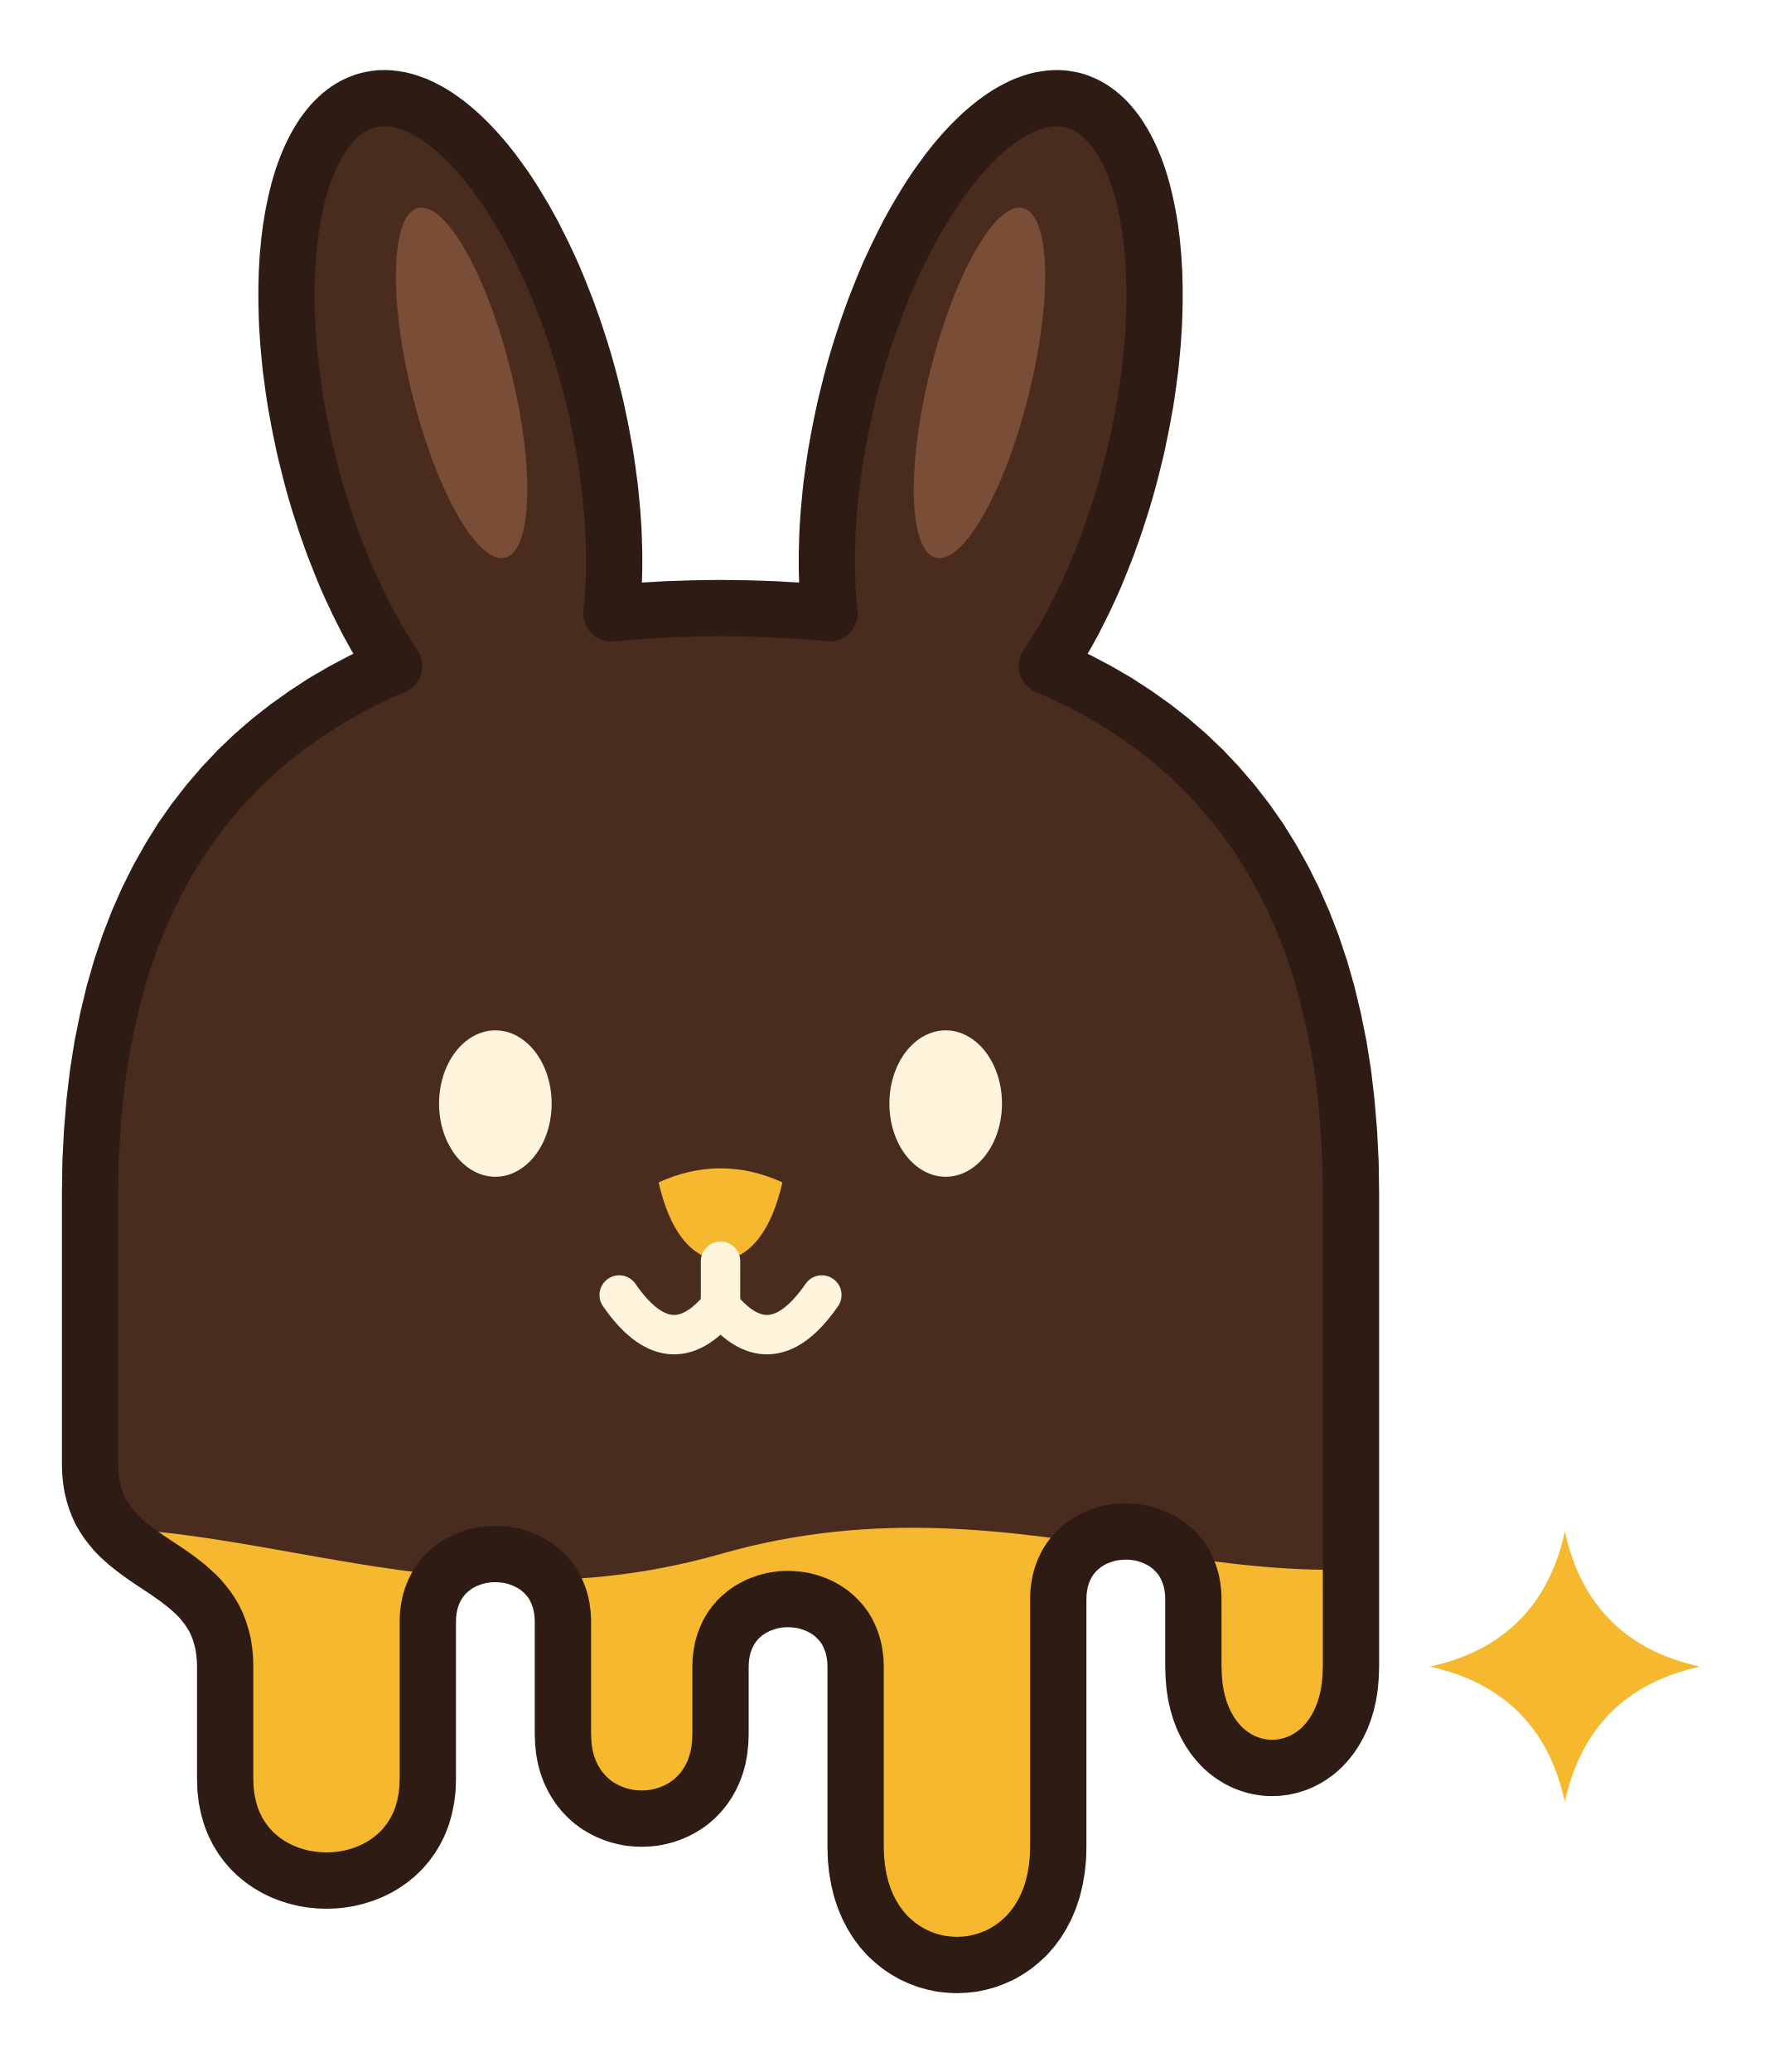
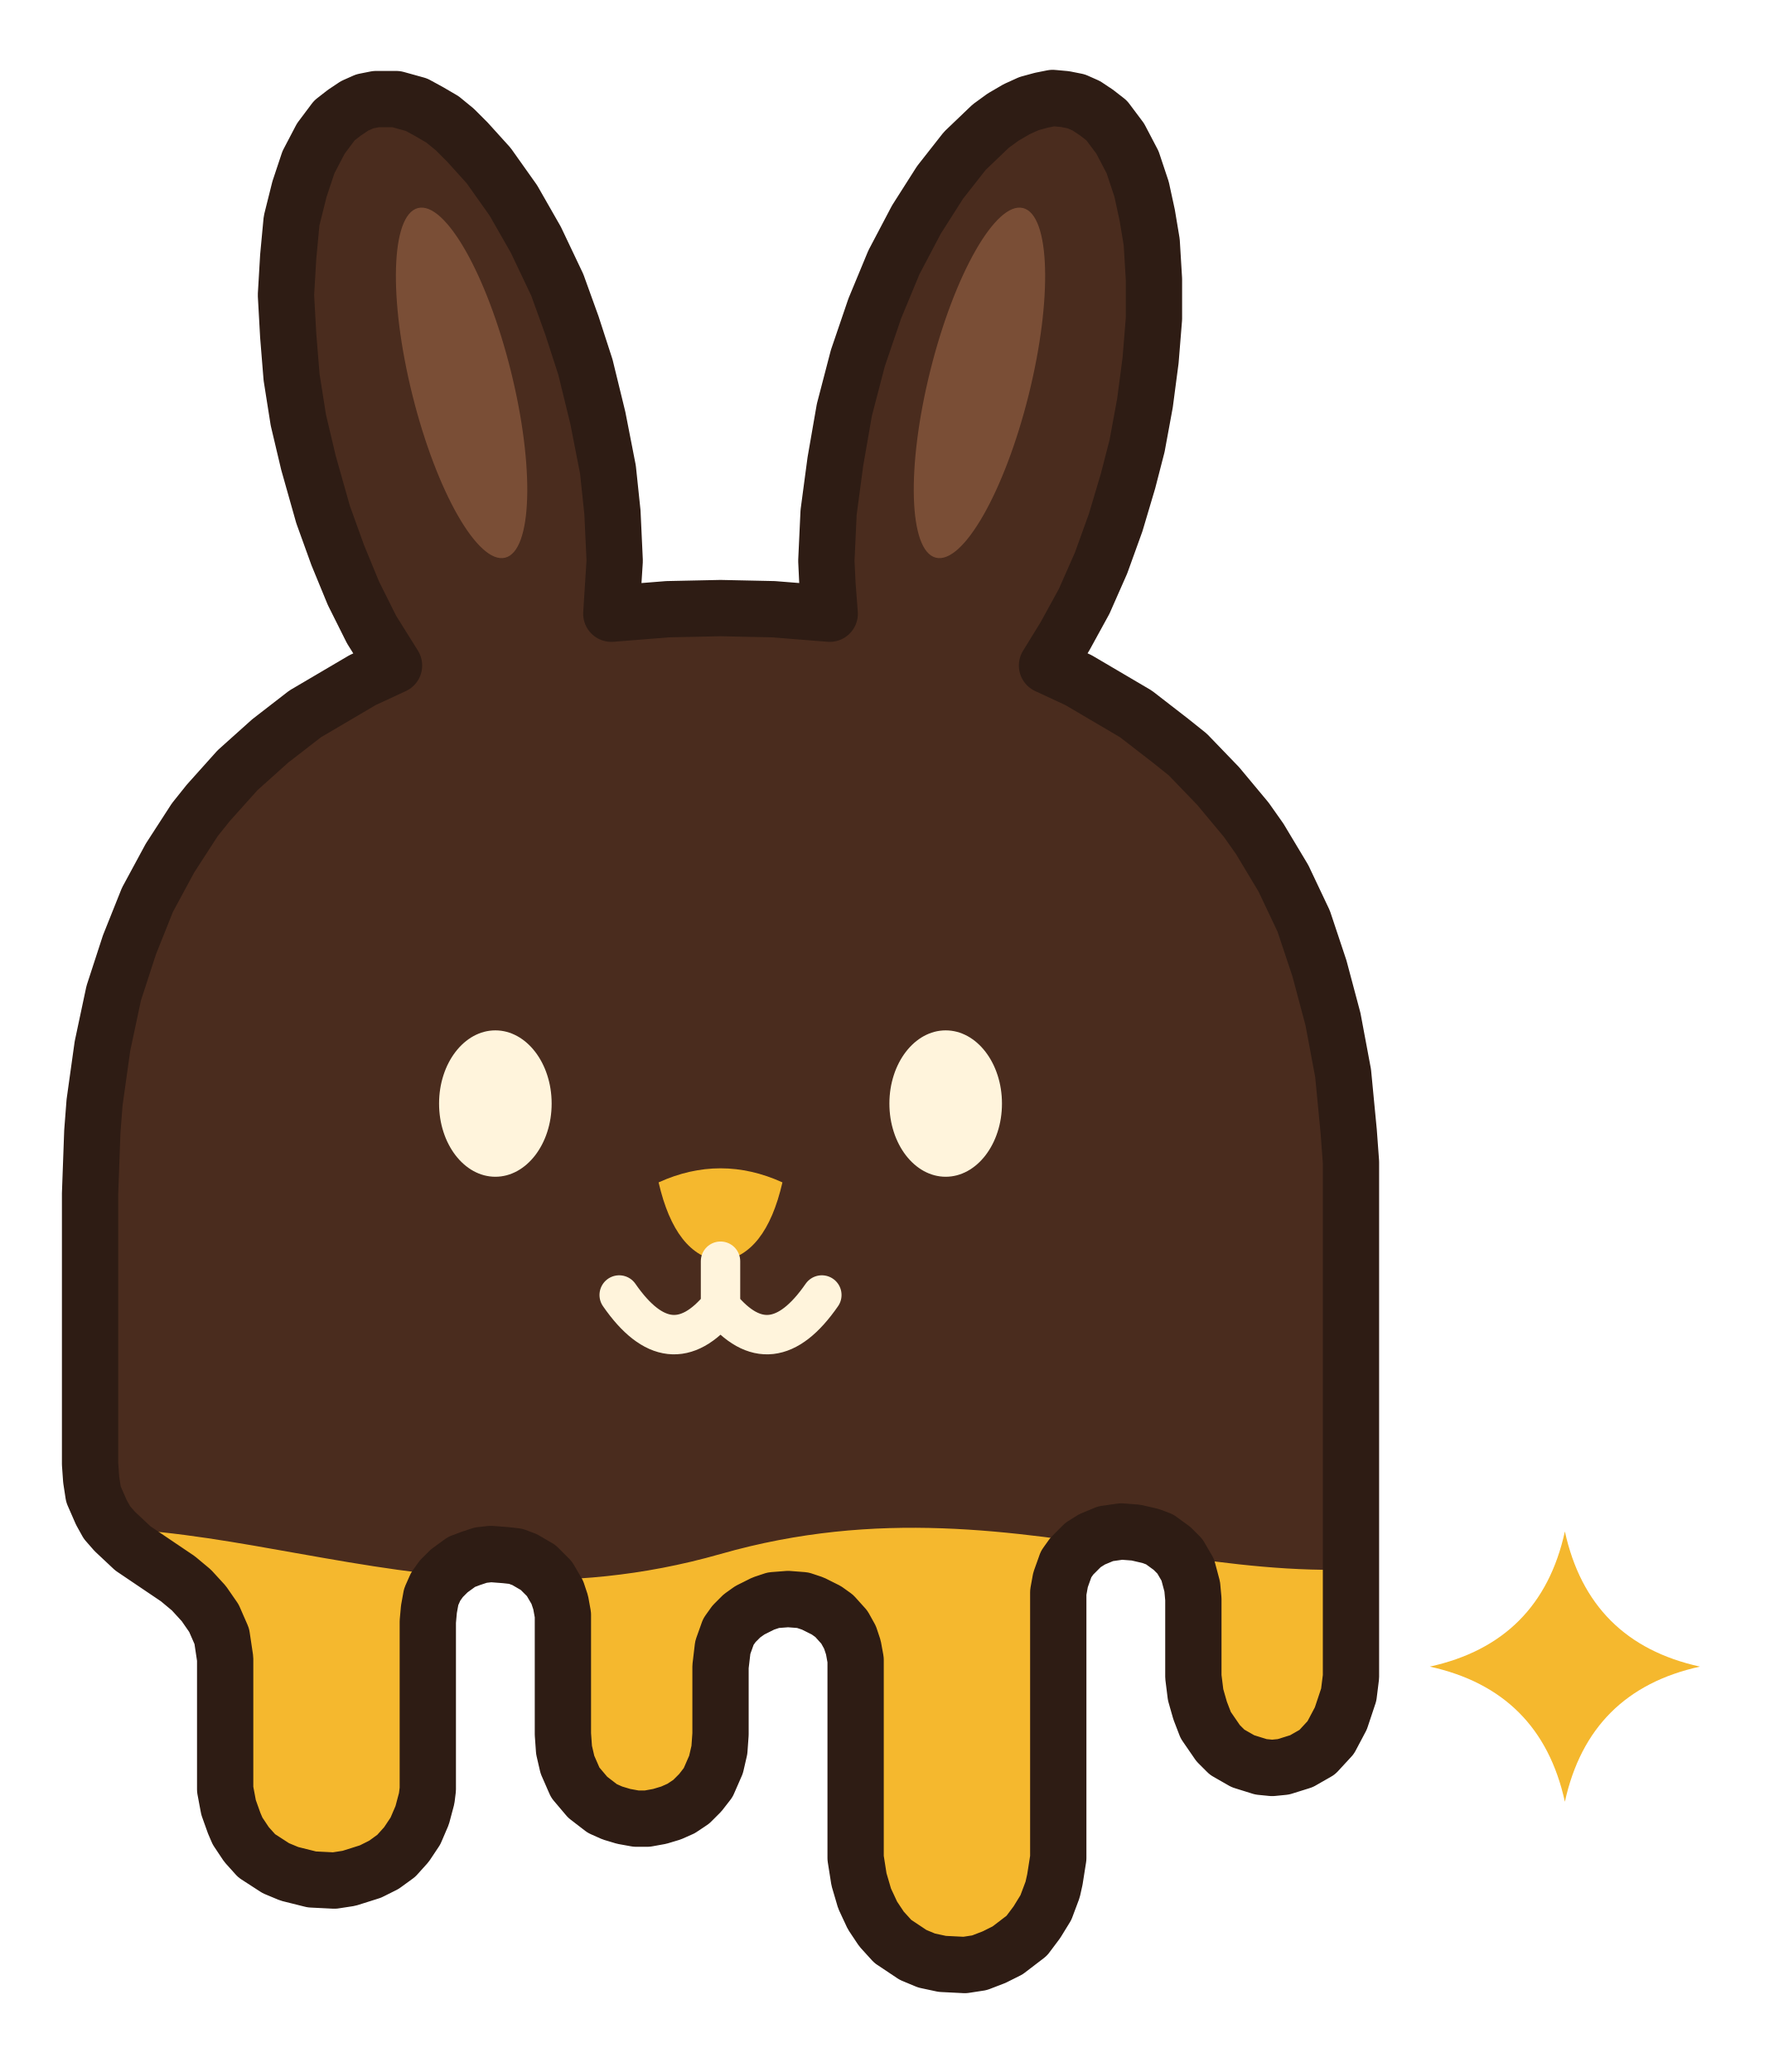
- <svg xmlns="http://www.w3.org/2000/svg" viewBox="36 2 158 184" width="158" height="184">
+ <svg xmlns="http://www.w3.org/2000/svg" xmlns:xlink="http://www.w3.org/1999/xlink" viewBox="36 2 158 184" width="158" height="184">
  <defs>
    <clipPath id="bcc">
      <path d="M44 108 C44 70 68 56 100 56 C132 56 156 70 156 108 L156 150 C156 162 142 162 142 150 L142 144 C142 136 130 136 130 144 L130 166 C130 180 112 180 112 166 L112 150 C112 142 100 142 100 150 L100 156 C100 166 86 166 86 156 L86 146 C86 138 74 138 74 146 L74 160 C74 172 56 172 56 160 L56 150 C56 140 44 142 44 132 Z" />
    </clipPath>
+     <path id="uc" d="M90.3 56.5 L90.6 51.8 L90.4 47.5 L90.0 43.7 L89.1 39.1 L88.0 34.6 L86.8 30.9 L85.5 27.3 L83.6 23.3 L81.6 19.8 L79.4 16.7 L77.5 14.6 L76.4 13.5 L75.3 12.6 L74.1 11.9 L73.0 11.3 L71.2 10.8 L69.4 10.8 L68.4 11.0 L67.5 11.4 L66.6 12.0 L65.7 12.7 L64.5 14.3 L63.4 16.4 L62.6 18.8 L61.9 21.6 L61.6 24.8 L61.4 28.2 L61.6 31.8 L61.9 35.5 L62.5 39.3 L63.4 43.1 L64.7 47.7 L66.0 51.3 L67.4 54.7 L69.0 57.9 L71.0 61.1 L68.2 62.4 L66.5 63.4 L63.1 65.4 L60.0 67.8 L57.1 70.4 L54.5 73.3 L53.3 74.8 L51.1 78.2 L49.1 81.9 L47.5 85.9 L46.1 90.2 L45.1 94.9 L44.4 99.9 L44.2 102.5 L44.0 108.0 L44.0 132.0 L44.1 133.4 L44.3 134.7 L45.0 136.3 L45.5 137.2 L46.2 138.0 L47.8 139.5 L51.8 142.2 L53.0 143.2 L54.1 144.4 L55.0 145.7 L55.7 147.3 L56.0 149.3 L56.0 160.0 L56.0 160.9 L56.3 162.5 L56.8 163.9 L57.1 164.6 L57.9 165.8 L58.8 166.8 L60.5 167.9 L61.7 168.4 L63.7 168.9 L65.7 169.0 L67.0 168.8 L68.9 168.2 L70.1 167.6 L71.2 166.8 L72.1 165.8 L72.9 164.6 L73.5 163.2 L73.9 161.7 L74.0 160.9 L74.0 146.0 L74.1 144.9 L74.3 143.8 L74.7 142.9 L75.2 142.2 L75.9 141.5 L77.0 140.7 L77.8 140.4 L78.7 140.1 L79.6 140.0 L80.9 140.1 L81.8 140.2 L82.6 140.5 L83.8 141.2 L84.8 142.2 L85.5 143.4 L85.8 144.3 L86.0 145.4 L86.0 156.0 L86.1 157.4 L86.4 158.7 L87.1 160.3 L88.2 161.6 L89.5 162.6 L90.4 163.0 L91.4 163.3 L92.5 163.5 L93.5 163.5 L94.6 163.3 L95.6 163.0 L96.5 162.6 L97.4 162.0 L98.2 161.2 L98.9 160.3 L99.6 158.7 L99.9 157.4 L100.0 156.0 L100.0 150.0 L100.2 148.3 L100.7 146.9 L101.2 146.2 L101.9 145.5 L102.6 145.0 L103.8 144.4 L104.7 144.1 L106.0 144.0 L107.3 144.1 L108.2 144.4 L109.4 145.0 L110.1 145.5 L111.0 146.5 L111.5 147.4 L111.8 148.3 L112.0 149.4 L112.0 167.0 L112.3 168.9 L112.8 170.6 L113.5 172.1 L114.3 173.3 L115.3 174.4 L117.1 175.6 L118.3 176.1 L119.7 176.4 L121.7 176.5 L123.0 176.3 L124.3 175.8 L125.5 175.2 L127.2 173.9 L128.1 172.7 L128.9 171.4 L129.5 169.8 L129.7 168.9 L130.0 167.0 L130.0 166.0 L130.0 143.4 L130.2 142.3 L130.7 140.9 L131.2 140.2 L132.2 139.2 L133.0 138.7 L134.2 138.2 L135.6 138.0 L136.9 138.1 L138.2 138.4 L139.0 138.7 L140.1 139.5 L140.8 140.2 L141.5 141.4 L141.9 142.9 L142.0 144.0 L142.0 150.9 L142.2 152.5 L142.6 153.9 L143.1 155.2 L144.2 156.8 L145.0 157.6 L146.4 158.4 L148.0 158.9 L149.0 159.0 L150.0 158.9 L151.6 158.4 L153.0 157.6 L154.2 156.3 L155.1 154.6 L155.8 152.5 L156.0 150.9 L156.0 105.2 L155.8 102.5 L155.3 97.3 L154.4 92.5 L153.2 88.0 L151.8 83.8 L150.0 80.0 L147.9 76.5 L146.7 74.8 L144.2 71.8 L141.5 69.0 L140.0 67.8 L136.9 65.4 L133.5 63.4 L131.8 62.4 L129.0 61.1 L130.6 58.5 L132.3 55.4 L133.8 52.0 L135.1 48.4 L136.2 44.7 L137.0 41.6 L137.7 37.8 L138.2 34.0 L138.5 30.3 L138.5 26.8 L138.3 23.5 L137.9 21.1 L137.4 18.8 L136.6 16.4 L135.5 14.3 L134.3 12.7 L133.4 12.0 L132.5 11.4 L131.6 11.0 L130.6 10.8 L129.5 10.7 L128.5 10.9 L127.4 11.2 L126.3 11.7 L125.1 12.4 L124.0 13.2 L121.7 15.4 L119.5 18.2 L117.4 21.5 L115.4 25.3 L113.7 29.4 L112.2 33.8 L111.0 38.4 L110.2 43.0 L109.6 47.5 L109.4 51.8 L109.5 53.9 L109.7 56.5 L104.7 56.1 L100.0 56.0 L95.3 56.1Z" />
  </defs>
-   <path d="M90.37 55.87 L90.43 55.23 L90.47 54.57 L90.51 53.90 L90.53 53.22 L90.55 52.53 L90.55 51.83 L90.55 51.13 L90.53 50.41 L90.51 49.69 L90.48 48.97 L90.43 48.23 L90.38 47.50 L90.31 46.75 L90.24 46.00 L90.16 45.25 L90.06 44.50 L89.96 43.74 L89.85 42.98 L89.73 42.21 L89.59 41.45 L89.45 40.68 L89.30 39.91 L89.14 39.15 L88.98 38.38 L88.80 37.62 L88.61 36.86 L88.42 36.09 L88.22 35.34 L88.01 34.58 L87.79 33.83 L87.56 33.08 L87.32 32.34 L87.08 31.60 L86.83 30.87 L86.57 30.15 L86.31 29.43 L86.03 28.72 L85.75 28.01 L85.47 27.32 L85.18 26.63 L84.88 25.95 L84.57 25.29 L84.26 24.63 L83.94 23.98 L83.62 23.35 L83.30 22.72 L82.96 22.11 L82.63 21.51 L82.28 20.92 L81.94 20.35 L81.59 19.78 L81.24 19.24 L80.88 18.70 L80.52 18.19 L80.15 17.68 L79.79 17.19 L79.42 16.72 L79.05 16.26 L78.67 15.82 L78.30 15.40 L77.92 14.99 L77.54 14.60 L77.16 14.23 L76.78 13.87 L76.40 13.54 L76.02 13.22 L75.64 12.92 L75.26 12.64 L74.88 12.37 L74.50 12.13 L74.12 11.90 L73.74 11.70 L73.37 11.51 L73.00 11.34 L72.62 11.20 L72.25 11.07 L71.89 10.96 L71.52 10.87 L71.16 10.81 L70.80 10.76 L70.45 10.73 L70.10 10.72 L69.75 10.73 L69.41 10.77 L69.08 10.82 L68.74 10.89 L68.41 10.98 L68.09 11.10 L67.78 11.23 L67.46 11.38 L67.16 11.55 L66.86 11.74 L66.57 11.95 L66.28 12.18 L66.00 12.43 L65.72 12.70 L65.46 12.98 L65.20 13.29 L64.95 13.61 L64.70 13.95 L64.47 14.31 L64.24 14.69 L64.02 15.08 L63.81 15.49 L63.60 15.92 L63.41 16.36 L63.22 16.82 L63.04 17.30 L62.87 17.79 L62.71 18.30 L62.56 18.82 L62.42 19.36 L62.29 19.91 L62.17 20.47 L62.05 21.05 L61.95 21.64 L61.85 22.24 L61.77 22.86 L61.69 23.49 L61.63 24.13 L61.57 24.77 L61.53 25.43 L61.49 26.10 L61.47 26.78 L61.45 27.47 L61.45 28.17 L61.45 28.87 L61.47 29.59 L61.49 30.31 L61.52 31.03 L61.57 31.77 L61.62 32.50 L61.69 33.25 L61.76 34.00 L61.84 34.75 L61.94 35.50 L62.04 36.26 L62.15 37.02 L62.27 37.79 L62.41 38.55 L62.55 39.32 L62.70 40.09 L62.86 40.85 L63.02 41.62 L63.20 42.38 L63.39 43.14 L63.58 43.91 L63.78 44.66 L63.99 45.42 L64.21 46.17 L64.44 46.92 L64.68 47.66 L64.92 48.40 L65.17 49.13 L65.43 49.85 L65.69 50.57 L65.97 51.28 L66.25 51.99 L66.53 52.68 L66.82 53.37 L67.12 54.05 L67.43 54.71 L67.74 55.37 L68.06 56.02 L68.38 56.65 L68.70 57.28 L69.04 57.89 L69.37 58.49 L69.72 59.08 L70.06 59.65 L70.41 60.22 L70.76 60.76 L71.02 61.15 L70.03 61.57 L68.22 62.43 L66.46 63.36 L64.76 64.35 L63.12 65.42 L61.53 66.55 L60.00 67.75 L58.53 69.02 L57.12 70.37 L55.78 71.79 L54.50 73.28 L53.28 74.85 L52.13 76.49 L51.06 78.21 L50.05 80.01 L49.11 81.89 L48.25 83.84 L47.46 85.88 L46.75 88.00 L46.12 90.20 L45.57 92.49 L45.09 94.86 L44.70 97.31 L44.40 99.85 L44.18 102.48 L44.04 105.19 L44.00 108.00 L44.00 132.00 L44.02 132.73 L44.09 133.41 L44.19 134.06 L44.34 134.66 L44.52 135.23 L44.73 135.77 L44.97 136.28 L45.25 136.75 L45.55 137.20 L45.88 137.62 L46.22 138.03 L46.59 138.41 L46.98 138.77 L47.38 139.12 L47.80 139.45 L48.22 139.78 L48.66 140.09 L49.10 140.40 L49.55 140.70 L50.00 141.00 L50.45 141.30 L50.90 141.60 L51.34 141.91 L51.78 142.22 L52.20 142.55 L52.62 142.88 L53.02 143.23 L53.41 143.59 L53.78 143.97 L54.12 144.38 L54.45 144.80 L54.75 145.25 L55.03 145.72 L55.27 146.23 L55.48 146.77 L55.66 147.34 L55.81 147.94 L55.91 148.59 L55.98 149.27 L56.00 150.00 L56.00 160.00 L56.03 160.88 L56.13 161.71 L56.29 162.50 L56.50 163.24 L56.77 163.94 L57.09 164.59 L57.46 165.20 L57.87 165.76 L58.32 166.28 L58.81 166.75 L59.34 167.18 L59.89 167.56 L60.47 167.90 L61.07 168.19 L61.70 168.44 L62.34 168.64 L62.99 168.80 L63.65 168.91 L64.33 168.98 L65.00 169.00 L65.67 168.98 L66.35 168.91 L67.01 168.80 L67.66 168.64 L68.30 168.44 L68.93 168.19 L69.53 167.90 L70.11 167.56 L70.66 167.18 L71.19 166.75 L71.68 166.28 L72.13 165.76 L72.54 165.20 L72.91 164.59 L73.23 163.94 L73.50 163.24 L73.71 162.50 L73.87 161.71 L73.97 160.88 L74.00 160.00 L74.00 146.00 L74.02 145.41 L74.09 144.86 L74.19 144.34 L74.34 143.84 L74.52 143.38 L74.73 142.94 L74.97 142.54 L75.25 142.16 L75.55 141.81 L75.88 141.50 L76.22 141.22 L76.59 140.96 L76.98 140.73 L77.38 140.54 L77.80 140.38 L78.22 140.24 L78.66 140.13 L79.10 140.06 L79.55 140.01 L80.00 140.00 L80.45 140.02 L80.90 140.06 L81.34 140.13 L81.78 140.24 L82.20 140.38 L82.62 140.54 L83.02 140.74 L83.41 140.96 L83.78 141.22 L84.12 141.50 L84.45 141.82 L84.75 142.16 L85.03 142.53 L85.27 142.94 L85.48 143.38 L85.66 143.84 L85.81 144.33 L85.91 144.86 L85.98 145.41 L86.00 146.00 L86.00 156.00 L86.03 156.73 L86.10 157.43 L86.22 158.08 L86.39 158.70 L86.60 159.28 L86.85 159.82 L87.14 160.33 L87.46 160.80 L87.81 161.23 L88.19 161.62 L88.59 161.98 L89.02 162.30 L89.48 162.58 L89.94 162.82 L90.43 163.03 L90.93 163.20 L91.44 163.33 L91.95 163.43 L92.48 163.48 L93.00 163.50 L93.52 163.48 L94.05 163.43 L94.56 163.33 L95.07 163.20 L95.57 163.03 L96.06 162.82 L96.52 162.58 L96.98 162.30 L97.41 161.98 L97.81 161.62 L98.19 161.23 L98.54 160.80 L98.86 160.33 L99.15 159.82 L99.40 159.28 L99.61 158.70 L99.78 158.08 L99.90 157.42 L99.97 156.73 L100.00 156.00 L100.00 150.00 L100.02 149.41 L100.09 148.86 L100.19 148.34 L100.34 147.84 L100.52 147.38 L100.73 146.94 L100.97 146.53 L101.25 146.16 L101.55 145.81 L101.88 145.50 L102.22 145.22 L102.59 144.96 L102.98 144.74 L103.38 144.54 L103.80 144.38 L104.22 144.24 L104.66 144.13 L105.10 144.06 L105.55 144.01 L106.00 144.00 L106.45 144.02 L106.90 144.06 L107.34 144.13 L107.78 144.24 L108.20 144.38 L108.62 144.54 L109.02 144.74 L109.41 144.96 L109.78 145.22 L110.12 145.50 L110.45 145.82 L110.75 146.16 L111.03 146.53 L111.27 146.94 L111.48 147.38 L111.66 147.84 L111.81 148.34 L111.91 148.86 L111.98 149.41 L112.00 150.00 L112.00 166.00 L112.03 167.02 L112.13 168.00 L112.29 168.91 L112.50 169.78 L112.77 170.59 L113.09 171.35 L113.46 172.06 L113.87 172.72 L114.32 173.32 L114.81 173.88 L115.34 174.37 L115.89 174.82 L116.47 175.21 L117.07 175.55 L117.70 175.84 L118.34 176.08 L118.99 176.26 L119.65 176.40 L120.33 176.47 L121.00 176.50 L121.67 176.47 L122.35 176.40 L123.01 176.26 L123.66 176.08 L124.30 175.84 L124.93 175.56 L125.53 175.21 L126.11 174.82 L126.66 174.37 L127.19 173.88 L127.68 173.32 L128.13 172.72 L128.54 172.06 L128.91 171.35 L129.23 170.59 L129.50 169.78 L129.71 168.91 L129.87 167.99 L129.97 167.02 L130.00 166.00 L130.00 144.00 L130.02 143.41 L130.09 142.86 L130.19 142.34 L130.34 141.84 L130.52 141.38 L130.73 140.94 L130.97 140.54 L131.25 140.16 L131.55 139.81 L131.88 139.50 L132.22 139.22 L132.59 138.96 L132.98 138.73 L133.38 138.54 L133.80 138.38 L134.22 138.24 L134.66 138.13 L135.10 138.06 L135.55 138.02 L136.00 138.00 L136.45 138.01 L136.90 138.06 L137.34 138.13 L137.78 138.24 L138.20 138.38 L138.62 138.54 L139.02 138.74 L139.41 138.96 L139.78 139.22 L140.12 139.50 L140.45 139.82 L140.75 140.16 L141.03 140.53 L141.27 140.94 L141.48 141.38 L141.66 141.84 L141.81 142.34 L141.91 142.86 L141.98 143.41 L142.00 144.00 L142.00 150.00 L142.03 150.88 L142.10 151.71 L142.22 152.50 L142.39 153.24 L142.60 153.94 L142.85 154.59 L143.14 155.20 L143.46 155.76 L143.81 156.28 L144.19 156.75 L144.59 157.18 L145.02 157.56 L145.48 157.90 L145.94 158.19 L146.43 158.44 L146.93 158.64 L147.44 158.80 L147.95 158.91 L148.48 158.98 L149.00 159.00 L149.52 158.98 L150.05 158.91 L150.56 158.80 L151.07 158.64 L151.57 158.44 L152.06 158.19 L152.52 157.90 L152.98 157.56 L153.41 157.18 L153.81 156.75 L154.19 156.28 L154.54 155.76 L154.86 155.20 L155.15 154.59 L155.40 153.94 L155.61 153.24 L155.78 152.50 L155.90 151.71 L155.97 150.88 L156.00 150.00 L156.00 108.00 L155.96 105.19 L155.82 102.48 L155.60 99.85 L155.30 97.31 L154.91 94.86 L154.43 92.49 L153.88 90.20 L153.25 88.00 L152.54 85.88 L151.75 83.84 L150.89 81.89 L149.95 80.01 L148.94 78.21 L147.87 76.49 L146.72 74.85 L145.50 73.28 L144.22 71.79 L142.88 70.37 L141.47 69.02 L140.00 67.75 L138.47 66.55 L136.88 65.42 L135.24 64.35 L133.54 63.36 L131.78 62.43 L129.97 61.57 L128.98 61.15 L129.24 60.76 L129.59 60.22 L129.94 59.65 L130.28 59.08 L130.63 58.49 L130.96 57.89 L131.30 57.28 L131.62 56.65 L131.94 56.02 L132.26 55.37 L132.57 54.71 L132.88 54.05 L133.18 53.37 L133.47 52.68 L133.75 51.99 L134.03 51.28 L134.31 50.57 L134.57 49.85 L134.83 49.13 L135.08 48.40 L135.32 47.66 L135.56 46.92 L135.79 46.17 L136.01 45.42 L136.22 44.66 L136.42 43.91 L136.61 43.14 L136.80 42.38 L136.98 41.62 L137.14 40.85 L137.30 40.09 L137.45 39.32 L137.59 38.55 L137.73 37.79 L137.85 37.02 L137.96 36.26 L138.06 35.50 L138.16 34.75 L138.24 34.00 L138.31 33.25 L138.38 32.50 L138.43 31.77 L138.48 31.03 L138.51 30.31 L138.53 29.59 L138.55 28.87 L138.55 28.17 L138.55 27.47 L138.53 26.78 L138.51 26.10 L138.47 25.43 L138.43 24.77 L138.37 24.13 L138.31 23.49 L138.23 22.86 L138.15 22.24 L138.05 21.64 L137.95 21.05 L137.83 20.47 L137.71 19.91 L137.58 19.36 L137.44 18.82 L137.29 18.30 L137.13 17.79 L136.96 17.30 L136.78 16.82 L136.59 16.36 L136.40 15.92 L136.19 15.49 L135.98 15.08 L135.76 14.69 L135.53 14.31 L135.30 13.95 L135.05 13.61 L134.80 13.29 L134.54 12.98 L134.28 12.70 L134.00 12.43 L133.72 12.18 L133.43 11.95 L133.14 11.74 L132.84 11.55 L132.54 11.38 L132.22 11.23 L131.91 11.10 L131.59 10.98 L131.26 10.89 L130.92 10.82 L130.59 10.77 L130.25 10.73 L129.90 10.72 L129.55 10.73 L129.20 10.76 L128.84 10.81 L128.48 10.87 L128.11 10.96 L127.75 11.07 L127.38 11.20 L127.00 11.34 L126.63 11.51 L126.26 11.70 L125.88 11.90 L125.50 12.13 L125.12 12.37 L124.74 12.64 L124.36 12.92 L123.98 13.22 L123.60 13.54 L123.22 13.87 L122.84 14.23 L122.46 14.60 L122.08 14.99 L121.70 15.40 L121.33 15.82 L120.95 16.26 L120.58 16.72 L120.21 17.19 L119.85 17.68 L119.48 18.19 L119.12 18.70 L118.76 19.24 L118.41 19.78 L118.06 20.35 L117.72 20.92 L117.37 21.51 L117.04 22.11 L116.70 22.72 L116.38 23.35 L116.06 23.98 L115.74 24.63 L115.43 25.29 L115.12 25.95 L114.82 26.63 L114.53 27.32 L114.25 28.01 L113.97 28.72 L113.69 29.43 L113.43 30.15 L113.17 30.87 L112.92 31.60 L112.68 32.34 L112.44 33.08 L112.21 33.83 L111.99 34.58 L111.78 35.34 L111.58 36.09 L111.39 36.86 L111.20 37.62 L111.02 38.38 L110.86 39.15 L110.70 39.91 L110.55 40.68 L110.41 41.45 L110.27 42.21 L110.15 42.98 L110.04 43.74 L109.94 44.50 L109.84 45.25 L109.76 46.00 L109.69 46.75 L109.62 47.50 L109.57 48.23 L109.52 48.97 L109.49 49.69 L109.47 50.41 L109.45 51.13 L109.45 51.83 L109.45 52.53 L109.47 53.22 L109.49 53.90 L109.53 54.57 L109.57 55.23 L109.63 55.87 L109.69 56.47 L109.34 56.43 L107.06 56.24 L104.74 56.11 L102.38 56.03 L100.00 56.00 L97.62 56.03 L95.26 56.11 L92.94 56.24 L90.66 56.43 L90.31 56.47Z" fill="#4A2C1E" />
+   <use xlink:href="#uc" fill="#4A2C1E" />
  <path d="M30 140 C52 132 72 148 100 140 C128 132 148 148 172 138 V200 H30Z" fill="#F5B82E" clip-path="url(#bcc)" />
-   <path d="M90.37 55.87 L90.43 55.23 L90.47 54.57 L90.51 53.90 L90.53 53.22 L90.55 52.53 L90.55 51.83 L90.55 51.13 L90.53 50.41 L90.51 49.69 L90.48 48.97 L90.43 48.23 L90.38 47.50 L90.31 46.75 L90.24 46.00 L90.16 45.25 L90.06 44.50 L89.96 43.74 L89.85 42.98 L89.73 42.21 L89.59 41.45 L89.45 40.68 L89.30 39.91 L89.14 39.15 L88.98 38.38 L88.80 37.62 L88.61 36.86 L88.42 36.09 L88.22 35.34 L88.01 34.58 L87.79 33.83 L87.56 33.08 L87.32 32.34 L87.08 31.60 L86.83 30.87 L86.57 30.15 L86.31 29.43 L86.03 28.72 L85.75 28.01 L85.47 27.32 L85.18 26.63 L84.88 25.95 L84.57 25.29 L84.26 24.63 L83.94 23.98 L83.62 23.35 L83.30 22.72 L82.96 22.11 L82.63 21.51 L82.28 20.92 L81.94 20.35 L81.59 19.78 L81.24 19.24 L80.88 18.70 L80.52 18.19 L80.15 17.68 L79.79 17.19 L79.42 16.72 L79.05 16.26 L78.67 15.82 L78.30 15.40 L77.92 14.99 L77.54 14.60 L77.16 14.23 L76.78 13.87 L76.40 13.54 L76.02 13.22 L75.64 12.92 L75.26 12.64 L74.88 12.37 L74.50 12.13 L74.12 11.90 L73.74 11.70 L73.37 11.51 L73.00 11.34 L72.62 11.20 L72.25 11.07 L71.89 10.96 L71.52 10.87 L71.16 10.81 L70.80 10.76 L70.45 10.73 L70.10 10.72 L69.75 10.73 L69.41 10.77 L69.08 10.82 L68.74 10.89 L68.41 10.98 L68.09 11.10 L67.78 11.23 L67.46 11.38 L67.16 11.55 L66.86 11.74 L66.57 11.95 L66.28 12.18 L66.00 12.43 L65.72 12.70 L65.46 12.98 L65.20 13.29 L64.95 13.61 L64.70 13.95 L64.47 14.31 L64.24 14.69 L64.02 15.08 L63.81 15.49 L63.60 15.92 L63.41 16.36 L63.22 16.82 L63.04 17.30 L62.87 17.79 L62.71 18.30 L62.56 18.82 L62.42 19.36 L62.29 19.91 L62.17 20.47 L62.05 21.05 L61.95 21.64 L61.85 22.24 L61.77 22.86 L61.69 23.49 L61.63 24.13 L61.57 24.77 L61.53 25.43 L61.49 26.10 L61.47 26.78 L61.45 27.47 L61.45 28.17 L61.45 28.87 L61.47 29.59 L61.49 30.31 L61.52 31.03 L61.57 31.77 L61.62 32.50 L61.69 33.25 L61.76 34.00 L61.84 34.75 L61.94 35.50 L62.04 36.26 L62.15 37.02 L62.27 37.79 L62.41 38.55 L62.55 39.32 L62.70 40.09 L62.86 40.85 L63.02 41.62 L63.20 42.38 L63.39 43.14 L63.58 43.91 L63.78 44.66 L63.99 45.42 L64.21 46.17 L64.44 46.92 L64.68 47.66 L64.92 48.40 L65.17 49.13 L65.43 49.85 L65.69 50.57 L65.97 51.28 L66.25 51.99 L66.53 52.68 L66.82 53.37 L67.12 54.05 L67.43 54.71 L67.74 55.37 L68.06 56.02 L68.38 56.65 L68.70 57.28 L69.04 57.89 L69.37 58.49 L69.72 59.08 L70.06 59.65 L70.41 60.22 L70.76 60.76 L71.02 61.15 L70.03 61.57 L68.22 62.43 L66.46 63.36 L64.76 64.35 L63.12 65.42 L61.53 66.55 L60.00 67.75 L58.53 69.02 L57.12 70.37 L55.78 71.79 L54.50 73.28 L53.28 74.85 L52.13 76.49 L51.06 78.21 L50.05 80.01 L49.11 81.89 L48.25 83.84 L47.46 85.88 L46.75 88.00 L46.12 90.20 L45.57 92.49 L45.09 94.86 L44.70 97.31 L44.40 99.85 L44.18 102.48 L44.04 105.19 L44.00 108.00 L44.00 132.00 L44.02 132.73 L44.09 133.41 L44.19 134.06 L44.34 134.66 L44.52 135.23 L44.73 135.77 L44.97 136.28 L45.25 136.75 L45.55 137.20 L45.88 137.62 L46.22 138.03 L46.59 138.41 L46.98 138.77 L47.38 139.12 L47.80 139.45 L48.22 139.78 L48.66 140.09 L49.10 140.40 L49.55 140.70 L50.00 141.00 L50.45 141.30 L50.90 141.60 L51.34 141.91 L51.78 142.22 L52.20 142.55 L52.62 142.88 L53.02 143.23 L53.41 143.59 L53.78 143.97 L54.12 144.38 L54.45 144.80 L54.75 145.25 L55.03 145.72 L55.27 146.23 L55.48 146.77 L55.66 147.34 L55.81 147.94 L55.91 148.59 L55.98 149.27 L56.00 150.00 L56.00 160.00 L56.03 160.88 L56.13 161.71 L56.29 162.50 L56.50 163.24 L56.77 163.94 L57.09 164.59 L57.46 165.20 L57.87 165.76 L58.32 166.28 L58.81 166.75 L59.34 167.18 L59.89 167.56 L60.47 167.90 L61.07 168.19 L61.70 168.44 L62.34 168.64 L62.99 168.80 L63.65 168.91 L64.33 168.98 L65.00 169.00 L65.67 168.98 L66.35 168.91 L67.01 168.80 L67.66 168.64 L68.30 168.44 L68.93 168.19 L69.53 167.90 L70.11 167.56 L70.66 167.18 L71.19 166.75 L71.68 166.28 L72.13 165.76 L72.54 165.20 L72.91 164.59 L73.23 163.94 L73.50 163.24 L73.71 162.50 L73.87 161.71 L73.97 160.88 L74.00 160.00 L74.00 146.00 L74.02 145.41 L74.09 144.86 L74.19 144.34 L74.34 143.84 L74.52 143.38 L74.73 142.94 L74.97 142.54 L75.25 142.16 L75.55 141.81 L75.88 141.50 L76.22 141.22 L76.59 140.96 L76.98 140.73 L77.38 140.54 L77.80 140.38 L78.22 140.24 L78.66 140.13 L79.10 140.06 L79.55 140.01 L80.00 140.00 L80.45 140.02 L80.90 140.06 L81.34 140.13 L81.78 140.24 L82.20 140.38 L82.62 140.54 L83.02 140.74 L83.41 140.96 L83.78 141.22 L84.12 141.50 L84.45 141.82 L84.75 142.16 L85.03 142.53 L85.27 142.94 L85.48 143.38 L85.66 143.84 L85.81 144.33 L85.91 144.86 L85.98 145.41 L86.00 146.00 L86.00 156.00 L86.03 156.73 L86.10 157.43 L86.22 158.08 L86.39 158.70 L86.60 159.28 L86.85 159.82 L87.14 160.33 L87.46 160.80 L87.81 161.23 L88.19 161.62 L88.59 161.98 L89.02 162.30 L89.48 162.58 L89.94 162.82 L90.43 163.03 L90.93 163.20 L91.44 163.33 L91.95 163.43 L92.48 163.48 L93.00 163.50 L93.52 163.48 L94.05 163.43 L94.56 163.33 L95.07 163.20 L95.57 163.03 L96.06 162.82 L96.52 162.58 L96.98 162.30 L97.41 161.98 L97.81 161.62 L98.19 161.23 L98.54 160.80 L98.86 160.33 L99.15 159.82 L99.40 159.28 L99.61 158.70 L99.78 158.08 L99.90 157.42 L99.97 156.73 L100.00 156.00 L100.00 150.00 L100.02 149.41 L100.09 148.86 L100.19 148.34 L100.34 147.84 L100.52 147.38 L100.73 146.94 L100.97 146.53 L101.25 146.16 L101.55 145.81 L101.88 145.50 L102.22 145.22 L102.59 144.96 L102.98 144.74 L103.38 144.54 L103.80 144.38 L104.22 144.24 L104.66 144.13 L105.10 144.06 L105.55 144.01 L106.00 144.00 L106.45 144.02 L106.90 144.06 L107.34 144.13 L107.78 144.24 L108.20 144.38 L108.62 144.54 L109.02 144.74 L109.41 144.96 L109.78 145.22 L110.12 145.50 L110.45 145.82 L110.75 146.16 L111.03 146.53 L111.27 146.94 L111.48 147.38 L111.66 147.84 L111.81 148.34 L111.91 148.86 L111.98 149.41 L112.00 150.00 L112.00 166.00 L112.03 167.02 L112.13 168.00 L112.29 168.91 L112.50 169.78 L112.77 170.59 L113.09 171.35 L113.46 172.06 L113.87 172.72 L114.32 173.32 L114.81 173.88 L115.34 174.37 L115.89 174.82 L116.47 175.21 L117.07 175.55 L117.70 175.84 L118.34 176.08 L118.99 176.26 L119.65 176.40 L120.33 176.47 L121.00 176.50 L121.67 176.47 L122.35 176.40 L123.01 176.26 L123.66 176.08 L124.30 175.84 L124.93 175.56 L125.53 175.21 L126.11 174.82 L126.66 174.37 L127.19 173.88 L127.68 173.32 L128.13 172.72 L128.54 172.06 L128.91 171.35 L129.23 170.59 L129.50 169.78 L129.71 168.91 L129.87 167.99 L129.97 167.02 L130.00 166.00 L130.00 144.00 L130.02 143.41 L130.09 142.86 L130.19 142.34 L130.34 141.84 L130.52 141.38 L130.73 140.94 L130.97 140.54 L131.25 140.16 L131.55 139.81 L131.88 139.50 L132.22 139.22 L132.59 138.96 L132.98 138.73 L133.38 138.54 L133.80 138.38 L134.22 138.24 L134.66 138.13 L135.10 138.06 L135.55 138.02 L136.00 138.00 L136.45 138.01 L136.90 138.06 L137.34 138.13 L137.78 138.24 L138.20 138.38 L138.62 138.54 L139.02 138.74 L139.41 138.96 L139.78 139.22 L140.12 139.50 L140.45 139.82 L140.75 140.16 L141.03 140.53 L141.27 140.94 L141.48 141.38 L141.66 141.84 L141.81 142.34 L141.91 142.86 L141.98 143.41 L142.00 144.00 L142.00 150.00 L142.03 150.88 L142.10 151.71 L142.22 152.50 L142.39 153.24 L142.60 153.94 L142.85 154.59 L143.14 155.20 L143.46 155.76 L143.81 156.28 L144.19 156.75 L144.59 157.18 L145.02 157.56 L145.48 157.90 L145.94 158.19 L146.43 158.44 L146.93 158.64 L147.44 158.80 L147.95 158.91 L148.48 158.98 L149.00 159.00 L149.52 158.98 L150.05 158.91 L150.56 158.80 L151.07 158.64 L151.57 158.44 L152.06 158.19 L152.52 157.90 L152.98 157.56 L153.41 157.18 L153.81 156.75 L154.19 156.28 L154.54 155.76 L154.86 155.20 L155.15 154.59 L155.40 153.94 L155.61 153.24 L155.78 152.50 L155.90 151.71 L155.97 150.88 L156.00 150.00 L156.00 108.00 L155.96 105.19 L155.82 102.48 L155.60 99.85 L155.30 97.31 L154.91 94.86 L154.43 92.49 L153.88 90.20 L153.25 88.00 L152.54 85.88 L151.75 83.84 L150.89 81.89 L149.95 80.01 L148.94 78.21 L147.87 76.49 L146.72 74.85 L145.50 73.28 L144.22 71.79 L142.88 70.37 L141.47 69.02 L140.00 67.75 L138.47 66.55 L136.88 65.42 L135.24 64.35 L133.54 63.36 L131.78 62.43 L129.97 61.57 L128.98 61.15 L129.24 60.76 L129.59 60.22 L129.94 59.65 L130.28 59.08 L130.63 58.49 L130.96 57.89 L131.30 57.28 L131.62 56.65 L131.94 56.02 L132.26 55.37 L132.57 54.71 L132.88 54.05 L133.18 53.37 L133.47 52.68 L133.75 51.99 L134.03 51.28 L134.31 50.57 L134.57 49.85 L134.83 49.13 L135.08 48.40 L135.32 47.66 L135.56 46.92 L135.79 46.17 L136.01 45.42 L136.22 44.66 L136.42 43.91 L136.61 43.14 L136.80 42.38 L136.98 41.62 L137.14 40.85 L137.30 40.09 L137.45 39.32 L137.59 38.55 L137.73 37.79 L137.85 37.02 L137.96 36.26 L138.06 35.50 L138.16 34.75 L138.24 34.00 L138.31 33.25 L138.38 32.50 L138.43 31.77 L138.48 31.03 L138.51 30.31 L138.53 29.59 L138.55 28.87 L138.55 28.17 L138.55 27.47 L138.53 26.78 L138.51 26.10 L138.47 25.43 L138.43 24.77 L138.37 24.13 L138.31 23.49 L138.23 22.86 L138.15 22.24 L138.05 21.64 L137.95 21.05 L137.83 20.47 L137.71 19.91 L137.58 19.36 L137.44 18.82 L137.29 18.30 L137.13 17.79 L136.96 17.30 L136.78 16.82 L136.59 16.36 L136.40 15.92 L136.19 15.49 L135.98 15.08 L135.76 14.69 L135.53 14.31 L135.30 13.95 L135.05 13.61 L134.80 13.29 L134.54 12.98 L134.28 12.70 L134.00 12.43 L133.72 12.18 L133.43 11.95 L133.14 11.74 L132.84 11.55 L132.54 11.38 L132.22 11.23 L131.91 11.10 L131.59 10.98 L131.26 10.89 L130.92 10.82 L130.59 10.77 L130.25 10.73 L129.90 10.72 L129.55 10.73 L129.20 10.76 L128.84 10.81 L128.48 10.87 L128.11 10.96 L127.75 11.07 L127.38 11.20 L127.00 11.34 L126.63 11.51 L126.26 11.70 L125.88 11.90 L125.50 12.13 L125.12 12.37 L124.74 12.64 L124.36 12.92 L123.98 13.22 L123.60 13.54 L123.22 13.87 L122.84 14.23 L122.46 14.60 L122.08 14.99 L121.70 15.40 L121.33 15.82 L120.95 16.26 L120.58 16.72 L120.21 17.19 L119.85 17.68 L119.48 18.19 L119.12 18.70 L118.76 19.24 L118.41 19.78 L118.06 20.35 L117.72 20.92 L117.37 21.51 L117.04 22.11 L116.70 22.72 L116.38 23.35 L116.06 23.98 L115.74 24.63 L115.43 25.29 L115.12 25.95 L114.82 26.63 L114.53 27.32 L114.25 28.01 L113.97 28.72 L113.69 29.43 L113.43 30.15 L113.17 30.87 L112.92 31.60 L112.68 32.34 L112.44 33.08 L112.21 33.83 L111.99 34.58 L111.78 35.34 L111.58 36.09 L111.39 36.86 L111.20 37.62 L111.02 38.38 L110.86 39.15 L110.70 39.91 L110.55 40.68 L110.41 41.45 L110.27 42.21 L110.15 42.98 L110.04 43.74 L109.94 44.50 L109.84 45.25 L109.76 46.00 L109.69 46.75 L109.62 47.50 L109.57 48.23 L109.52 48.97 L109.49 49.69 L109.47 50.41 L109.45 51.13 L109.45 51.83 L109.45 52.53 L109.47 53.22 L109.49 53.90 L109.53 54.57 L109.57 55.23 L109.63 55.87 L109.69 56.47 L109.34 56.43 L107.06 56.24 L104.74 56.11 L102.38 56.03 L100.00 56.00 L97.62 56.03 L95.26 56.11 L92.94 56.24 L90.66 56.43 L90.31 56.47Z" fill="none" stroke="#2E1C14" stroke-width="5" stroke-linejoin="round" />
+   <use xlink:href="#uc" fill="none" stroke="#2E1C14" stroke-width="5" stroke-linejoin="round" />
  <ellipse cx="77" cy="36" rx="4.5" ry="16" transform="rotate(-14 77 36)" fill="#7A4E36" />
  <ellipse cx="123" cy="36" rx="4.5" ry="16" transform="rotate(14 123 36)" fill="#7A4E36" />
  <ellipse cx="80" cy="100" rx="5" ry="6.5" fill="#FFF4DC" />
  <ellipse cx="120" cy="100" rx="5" ry="6.5" fill="#FFF4DC" />
  <path d="M94.5 107 Q100 104.5 105.5 107 Q104 113.5 100 114 Q96 113.5 94.5 107Z" fill="#F5B82E" />
  <path d="M100 114 V118 M91 117 Q95.5 123.5 100 118 Q104.5 123.5 109 117" fill="none" stroke="#FFF4DC" stroke-width="3.5" stroke-linecap="round" stroke-linejoin="round" />
  <path d="M175 138 Q177.16 147.84 187 150 Q177.16 152.16 175 162 Q172.84 152.16 163 150 Q172.84 147.84 175 138Z" fill="#F5B82E" />
</svg>
